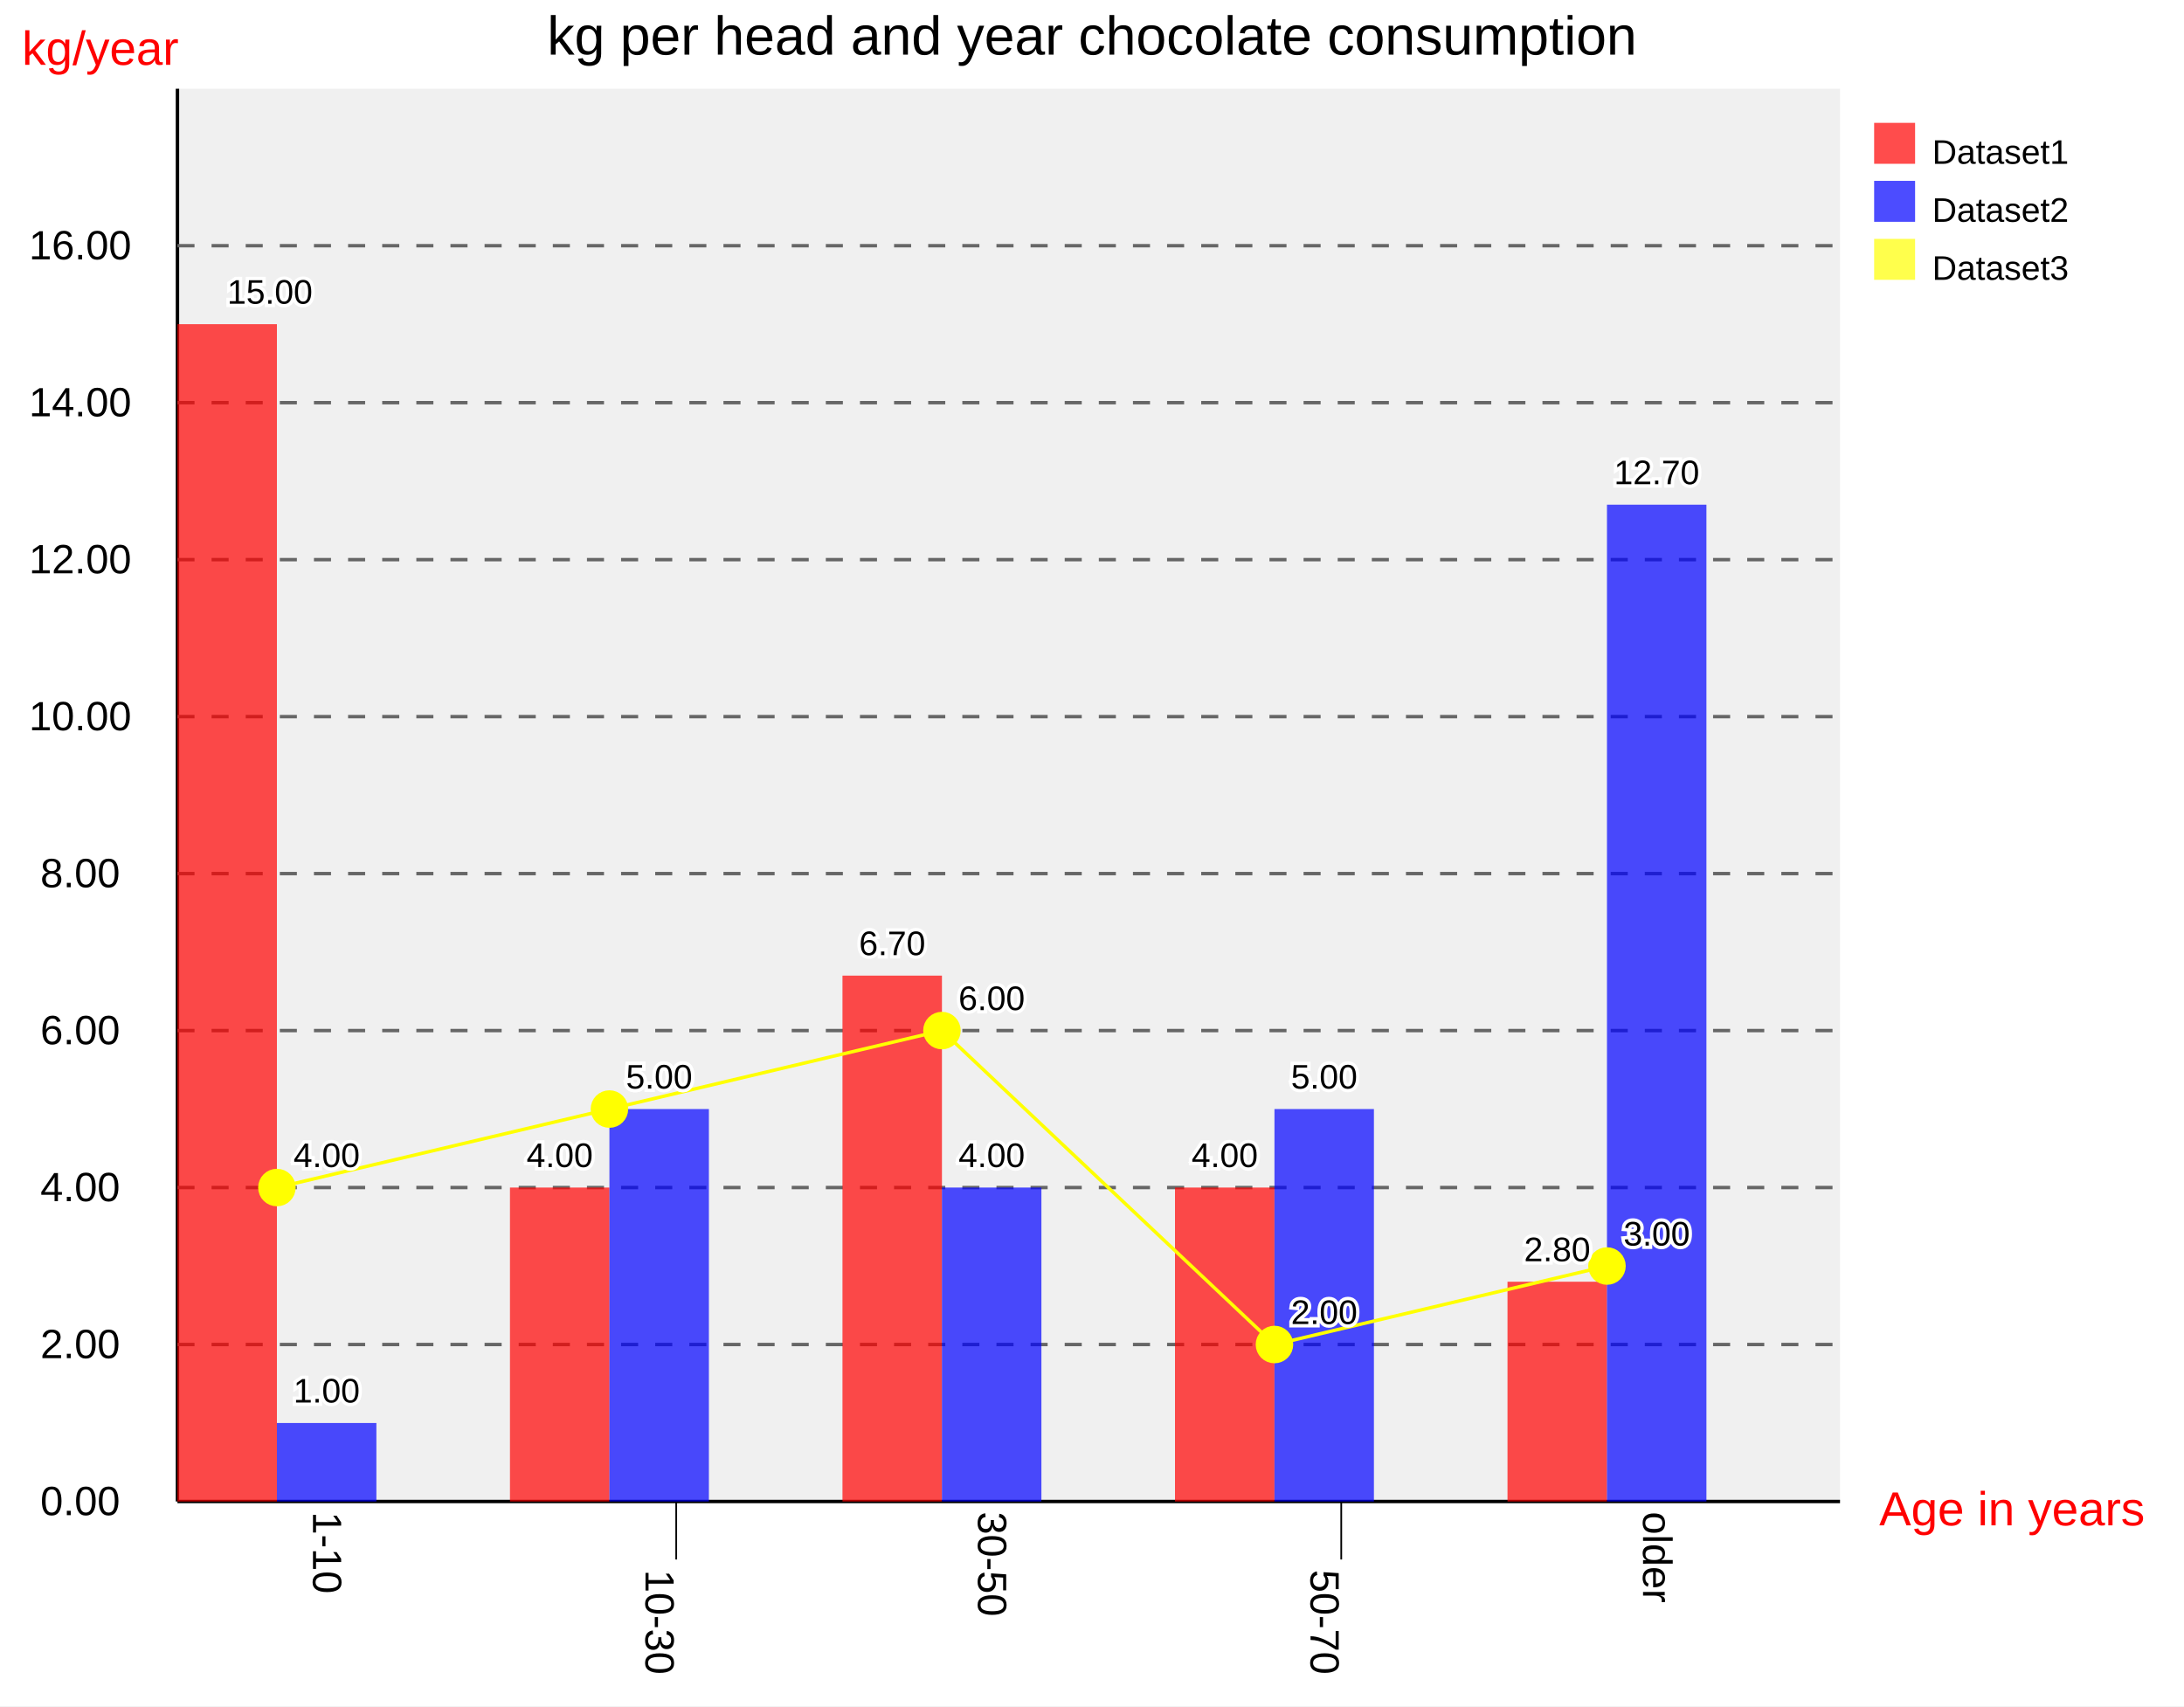
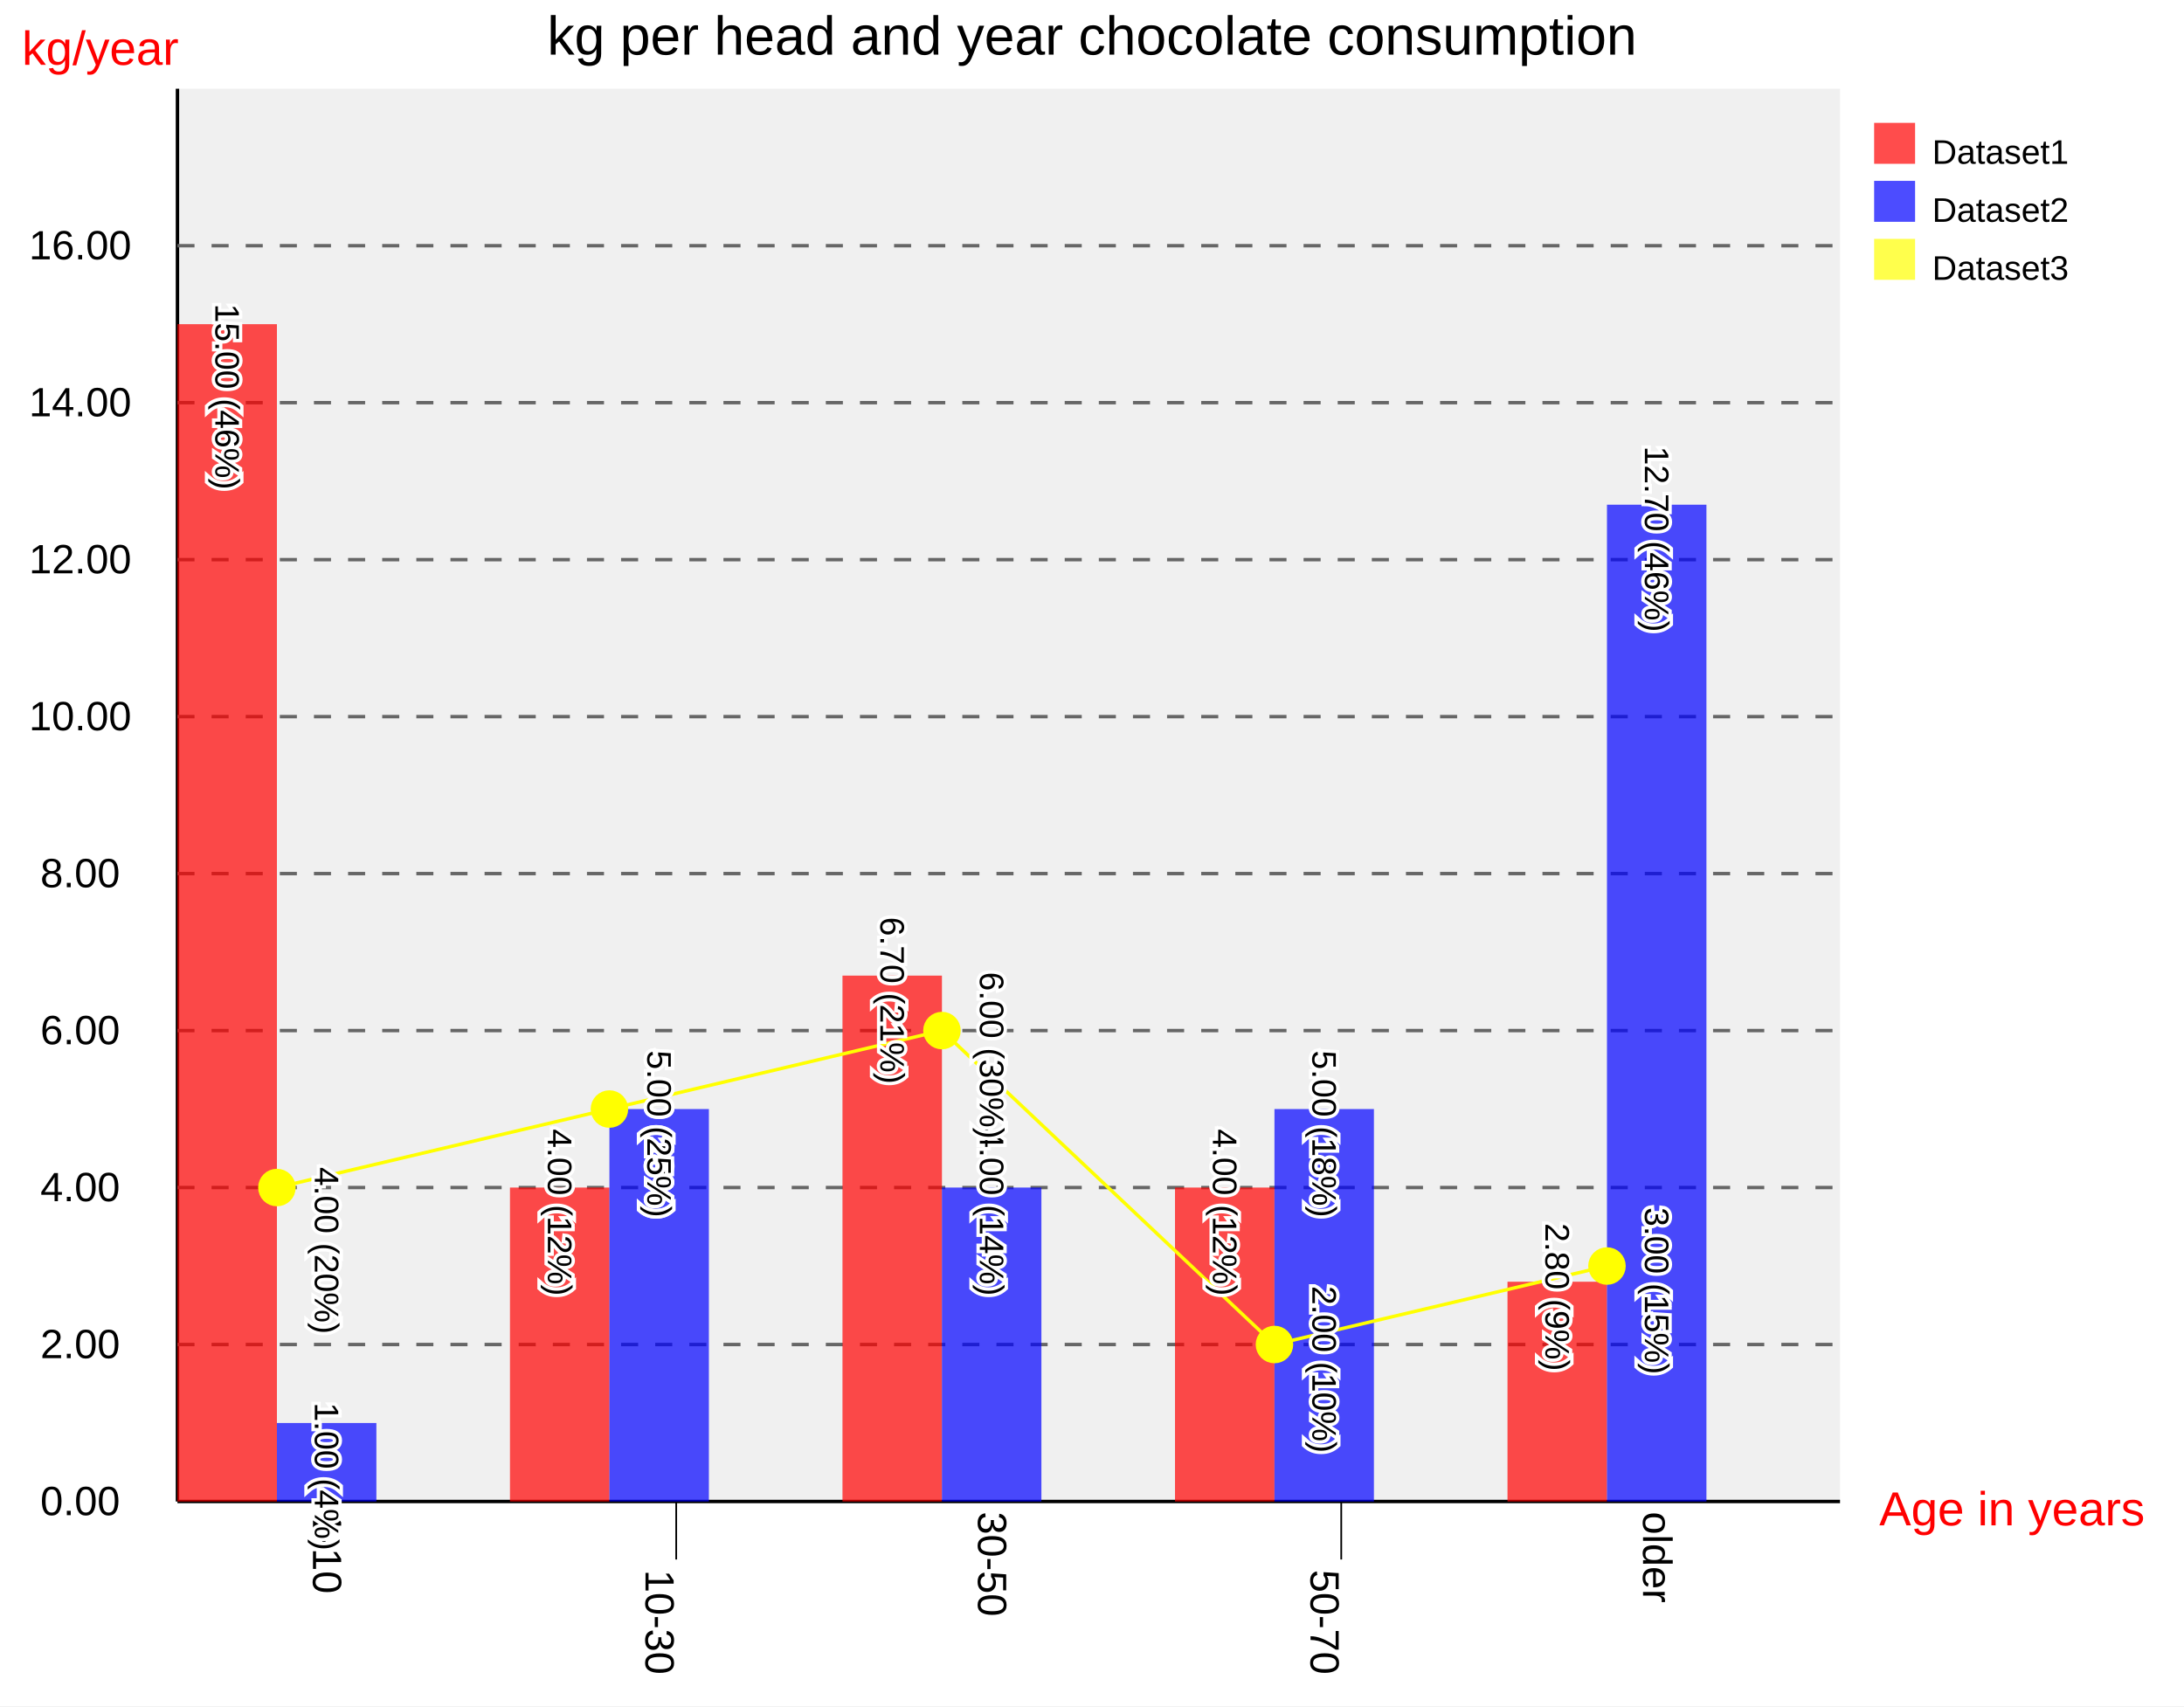
<svg xmlns="http://www.w3.org/2000/svg" xmlns:xlink="http://www.w3.org/1999/xlink" width="640" height="500" viewBox="0 0 640 500">
  <defs />
  <rect width="640" height="500" x="0" y="0" class="svgBackground" style="fill:#ffffff;" />
  <g transform="translate( 52.0 26 )">
    <rect x="0" y="0" width="487.2" height="414.0" class="graphBackground" style="fill:#f0f0f0;" />
    <path d="M 0 414.0 h487.2" class="axis" id="yAxis" style="stroke: #000000; stroke-width: 1px;" />
    <path d="M 0.0 0 v414.0" class="axis" id="xAxis" style="stroke: #000000; stroke-width: 1px;" />
    <text class="xAxisLabels" x="48.72" y="429.0" transform="rotate( 90 48.72 417.0 ) translate( 0 -3 )" style="text-anchor: middle; fill: #000000; font-size: 12px; font-family: &quot;Arial&quot;, sans-serif; font-weight: normal;text-anchor: start">1-10</text>
    <text class="xAxisLabels" x="146.16" y="446.0" transform="rotate( 90 146.16 434.0 ) translate( 0 -3 )" style="text-anchor: middle; fill: #000000; font-size: 12px; font-family: &quot;Arial&quot;, sans-serif; font-weight: normal;text-anchor: start">10-30</text>
    <path d="M146.16 414.0 v17" class="staggerGuideLine" style="fill: none; stroke: #000000; stroke-width: 0.5px;" />
    <text class="xAxisLabels" x="243.6" y="429.0" transform="rotate( 90 243.6 417.0 ) translate( 0 -3 )" style="text-anchor: middle; fill: #000000; font-size: 12px; font-family: &quot;Arial&quot;, sans-serif; font-weight: normal;text-anchor: start">30-50</text>
    <text class="xAxisLabels" x="341.04" y="446.0" transform="rotate( 90 341.04 434.0 ) translate( 0 -3 )" style="text-anchor: middle; fill: #000000; font-size: 12px; font-family: &quot;Arial&quot;, sans-serif; font-weight: normal;text-anchor: start">50-70</text>
    <path d="M341.04 414.0 v17" class="staggerGuideLine" style="fill: none; stroke: #000000; stroke-width: 0.5px;" />
    <text class="xAxisLabels" x="438.48" y="429.0" transform="rotate( 90 438.48 417.0 ) translate( 0 -3 )" style="text-anchor: middle; fill: #000000; font-size: 12px; font-family: &quot;Arial&quot;, sans-serif; font-weight: normal;text-anchor: start">older</text>
    <text x="-16.5" y="418.0" class="yAxisLabels" style="text-anchor: end; fill: #000000; font-size: 12px; font-family: &quot;Arial&quot;, sans-serif; font-weight: normal;text-anchor: middle" transform="translate( -12 0 ) rotate( 0 -16.5 418.0 ) ">0.00</text>
    <text x="-16.5" y="372.0" class="yAxisLabels" style="text-anchor: end; fill: #000000; font-size: 12px; font-family: &quot;Arial&quot;, sans-serif; font-weight: normal;text-anchor: middle" transform="translate( -12 0 ) rotate( 0 -16.5 372.0 ) ">2.00</text>
    <path d="M0 368.0 h487.2" class="guideLines" style="stroke: #666666; stroke-width: 1px; stroke-dasharray: 5 5;" />
    <text x="-16.5" y="326.0" class="yAxisLabels" style="text-anchor: end; fill: #000000; font-size: 12px; font-family: &quot;Arial&quot;, sans-serif; font-weight: normal;text-anchor: middle" transform="translate( -12 0 ) rotate( 0 -16.5 326.0 ) ">4.00</text>
    <path d="M0 322.0 h487.2" class="guideLines" style="stroke: #666666; stroke-width: 1px; stroke-dasharray: 5 5;" />
    <text x="-16.5" y="280.0" class="yAxisLabels" style="text-anchor: end; fill: #000000; font-size: 12px; font-family: &quot;Arial&quot;, sans-serif; font-weight: normal;text-anchor: middle" transform="translate( -12 0 ) rotate( 0 -16.5 280.0 ) ">6.00</text>
    <path d="M0 276.0 h487.2" class="guideLines" style="stroke: #666666; stroke-width: 1px; stroke-dasharray: 5 5;" />
    <text x="-16.5" y="234.0" class="yAxisLabels" style="text-anchor: end; fill: #000000; font-size: 12px; font-family: &quot;Arial&quot;, sans-serif; font-weight: normal;text-anchor: middle" transform="translate( -12 0 ) rotate( 0 -16.5 234.0 ) ">8.00</text>
    <path d="M0 230.0 h487.2" class="guideLines" style="stroke: #666666; stroke-width: 1px; stroke-dasharray: 5 5;" />
    <text x="-16.5" y="188.0" class="yAxisLabels" style="text-anchor: end; fill: #000000; font-size: 12px; font-family: &quot;Arial&quot;, sans-serif; font-weight: normal;text-anchor: middle" transform="translate( -12 0 ) rotate( 0 -16.5 188.0 ) ">10.00</text>
    <path d="M0 184.0 h487.2" class="guideLines" style="stroke: #666666; stroke-width: 1px; stroke-dasharray: 5 5;" />
    <text x="-16.5" y="142.0" class="yAxisLabels" style="text-anchor: end; fill: #000000; font-size: 12px; font-family: &quot;Arial&quot;, sans-serif; font-weight: normal;text-anchor: middle" transform="translate( -12 0 ) rotate( 0 -16.5 142.0 ) ">12.00</text>
    <path d="M0 138.0 h487.2" class="guideLines" style="stroke: #666666; stroke-width: 1px; stroke-dasharray: 5 5;" />
    <text x="-16.5" y="96.0" class="yAxisLabels" style="text-anchor: end; fill: #000000; font-size: 12px; font-family: &quot;Arial&quot;, sans-serif; font-weight: normal;text-anchor: middle" transform="translate( -12 0 ) rotate( 0 -16.5 96.0 ) ">14.00</text>
    <path d="M0 92.0 h487.2" class="guideLines" style="stroke: #666666; stroke-width: 1px; stroke-dasharray: 5 5;" />
    <text x="-16.5" y="50.0" class="yAxisLabels" style="text-anchor: end; fill: #000000; font-size: 12px; font-family: &quot;Arial&quot;, sans-serif; font-weight: normal;text-anchor: middle" transform="translate( -12 0 ) rotate( 0 -16.5 50.0 ) ">16.00</text>
    <path d="M0 46.0 h487.2" class="guideLines" style="stroke: #666666; stroke-width: 1px; stroke-dasharray: 5 5;" />
    <rect x="0.0" y="69.0" width="29.147" height="345.0" class="fill1" style="fill: #ff0000; fill-opacity: 0.7; stroke: none; stroke-width: 0.5px;" />
    <rect x="29.147" y="391.0" width="29.147" height="23.0" class="fill2" style="fill: #0000ff; fill-opacity: 0.7; stroke: none; stroke-width: 1px;" />
    <rect x="97.44" y="322.0" width="29.147" height="92.0" class="fill1" style="fill: #ff0000; fill-opacity: 0.7; stroke: none; stroke-width: 0.5px;" />
    <rect x="126.587" y="299.0" width="29.147" height="115.0" class="fill2" style="fill: #0000ff; fill-opacity: 0.7; stroke: none; stroke-width: 1px;" />
    <rect x="194.88" y="259.9" width="29.147" height="154.1" class="fill1" style="fill: #ff0000; fill-opacity: 0.7; stroke: none; stroke-width: 0.5px;" />
    <rect x="224.027" y="322.0" width="29.147" height="92.0" class="fill2" style="fill: #0000ff; fill-opacity: 0.7; stroke: none; stroke-width: 1px;" />
    <rect x="292.32" y="322.0" width="29.147" height="92.0" class="fill1" style="fill: #ff0000; fill-opacity: 0.7; stroke: none; stroke-width: 0.5px;" />
    <rect x="321.467" y="299.0" width="29.147" height="115.0" class="fill2" style="fill: #0000ff; fill-opacity: 0.7; stroke: none; stroke-width: 1px;" />
    <rect x="389.76" y="349.6" width="29.147" height="64.4" class="fill1" style="fill: #ff0000; fill-opacity: 0.7; stroke: none; stroke-width: 0.5px;" />
    <rect x="418.907" y="121.9" width="29.147" height="292.1" class="fill2" style="fill: #0000ff; fill-opacity: 0.7; stroke: none; stroke-width: 1px;" />
-     <polyline points="29.147,322.0 126.587,299.0 224.027,276.0 321.467,368.0 418.907,345.0" fill="none" stroke="#ffff00" id="time" />
+     <polyline points="29.147,322.0 126.587,299.0 224.027,276.0 321.467,368.0 418.907,345.0" fill="none" stroke="#ffff00" id="time" writing-mode="horizontal-tb" />
    <circle cx="29.147" cy="322.0" r="3" stroke="#ffff00" stroke-width="5" fill="#ffff00" />
    <circle cx="126.587" cy="299.0" r="3" stroke="#ffff00" stroke-width="5" fill="#ffff00" />
    <circle cx="224.027" cy="276.0" r="3" stroke="#ffff00" stroke-width="5" fill="#ffff00" />
    <circle cx="321.467" cy="368.0" r="3" stroke="#ffff00" stroke-width="5" fill="#ffff00" />
    <circle cx="418.907" cy="345.0" r="3" stroke="#ffff00" stroke-width="5" fill="#ffff00" />
    <g>
-       <text x="14.573" y="63.0" class="dataPointLabelBackground" style="fill: #000000; text-anchor:middle; font-size: 10px; font-family: &quot;Arial&quot;, sans-serif; font-weight: normal;; stroke: #ffffff; stroke-width: 2;text-anchor: start;">15.00</text>
-       <text x="14.573" y="63.0" class="dataPointLabel" style="fill: #000000; text-anchor:middle; font-size: 10px; font-family: &quot;Arial&quot;, sans-serif; font-weight: normal;text-anchor: start;">15.00</text>
-       <g id="70226188204940" visibility="hidden">
-         <text x="19.573" y="57.0" class="dataPointPopupMask" style="fill: #000000; text-anchor:middle; font-size: 10px; font-family: &quot;Arial&quot;, sans-serif; font-weight: normal;; stroke: white; stroke-width: 7;text-anchor: start;">15.00</text>
-         <text x="19.573" y="57.0" class="dataPointPopup" style="fill: #000000; text-anchor:middle; font-size: 10px; font-family: &quot;Arial&quot;, sans-serif; font-weight: normal;; fill: black; stroke-width: 2;text-anchor: start;">15.00</text>
+       <text x="14.573" y="63.0" class="dataPointLabelBackground" style="fill: #000000; text-anchor: end; text-align: center; writing-mode: vertical-rl; font-size: 10px; font-family: &quot;Arial&quot;, sans-serif; font-weight: normal;; stroke: #ffffff; stroke-width: 2;text-anchor: start;">15.00 (46%)</text>
+       <text x="14.573" y="63.0" class="dataPointLabel" style="fill: #000000; text-anchor: end; text-align: center; writing-mode: vertical-rl; font-size: 10px; font-family: &quot;Arial&quot;, sans-serif; font-weight: normal;text-anchor: start;">15.00 (46%)</text>
+       <g id="70237786147880" visibility="hidden">
+         <text x="19.573" y="57.0" class="dataPointPopupMask" style="fill: #000000; text-anchor: end; text-align: center; writing-mode: vertical-rl; font-size: 10px; font-family: &quot;Arial&quot;, sans-serif; font-weight: normal;; stroke: white; stroke-width: 7;text-anchor: start;">15.00 (46%)</text>
+         <text x="19.573" y="57.0" class="dataPointPopup" style="fill: #000000; text-anchor: end; text-align: center; writing-mode: vertical-rl; font-size: 10px; font-family: &quot;Arial&quot;, sans-serif; font-weight: normal;; fill: black; stroke-width: 2;text-anchor: start;">15.00 (46%)</text>
      </g>
      <a xlink:href="">
        <circle cx="14.573" cy="69.0" r="10" style="opacity: 0" />
      </a>
-       <text x="43.72" y="385.0" class="dataPointLabelBackground" style="fill: #000000; text-anchor:middle; font-size: 10px; font-family: &quot;Arial&quot;, sans-serif; font-weight: normal;; stroke: #ffffff; stroke-width: 2;">1.00</text>
-       <text x="43.72" y="385.0" class="dataPointLabel" style="fill: #000000; text-anchor:middle; font-size: 10px; font-family: &quot;Arial&quot;, sans-serif; font-weight: normal;">1.00</text>
-       <g id="70226188318420" visibility="hidden">
-         <text x="48.72" y="379.0" class="dataPointPopupMask" style="fill: #000000; text-anchor:middle; font-size: 10px; font-family: &quot;Arial&quot;, sans-serif; font-weight: normal;; stroke: white; stroke-width: 7;text-anchor: start;">1.00</text>
-         <text x="48.72" y="379.0" class="dataPointPopup" style="fill: #000000; text-anchor:middle; font-size: 10px; font-family: &quot;Arial&quot;, sans-serif; font-weight: normal;; fill: black; stroke-width: 2;text-anchor: start;">1.00</text>
+       <text x="43.72" y="385.0" class="dataPointLabelBackground" style="fill: #000000; text-anchor: end; text-align: center; writing-mode: vertical-rl; font-size: 10px; font-family: &quot;Arial&quot;, sans-serif; font-weight: normal;; stroke: #ffffff; stroke-width: 2;text-anchor: start;">1.00 (4%)</text>
+       <text x="43.72" y="385.0" class="dataPointLabel" style="fill: #000000; text-anchor: end; text-align: center; writing-mode: vertical-rl; font-size: 10px; font-family: &quot;Arial&quot;, sans-serif; font-weight: normal;text-anchor: start;">1.00 (4%)</text>
+       <g id="70237786064600" visibility="hidden">
+         <text x="48.72" y="379.0" class="dataPointPopupMask" style="fill: #000000; text-anchor: end; text-align: center; writing-mode: vertical-rl; font-size: 10px; font-family: &quot;Arial&quot;, sans-serif; font-weight: normal;; stroke: white; stroke-width: 7;text-anchor: start;">1.00 (4%)</text>
+         <text x="48.72" y="379.0" class="dataPointPopup" style="fill: #000000; text-anchor: end; text-align: center; writing-mode: vertical-rl; font-size: 10px; font-family: &quot;Arial&quot;, sans-serif; font-weight: normal;; fill: black; stroke-width: 2;text-anchor: start;">1.00 (4%)</text>
      </g>
      <a xlink:href="">
        <circle cx="43.72" cy="391.0" r="10" style="opacity: 0" />
      </a>
-       <text x="43.72" y="316.0" class="dataPointLabelBackground" style="fill: #000000; text-anchor:middle; font-size: 10px; font-family: &quot;Arial&quot;, sans-serif; font-weight: normal;; stroke: #ffffff; stroke-width: 2;">4.00</text>
-       <text x="43.72" y="316.0" class="dataPointLabel" style="fill: #000000; text-anchor:middle; font-size: 10px; font-family: &quot;Arial&quot;, sans-serif; font-weight: normal;">4.00</text>
-       <g id="70226188252880" visibility="hidden">
-         <text x="48.72" y="310.0" class="dataPointPopupMask" style="fill: #000000; text-anchor:middle; font-size: 10px; font-family: &quot;Arial&quot;, sans-serif; font-weight: normal;; stroke: white; stroke-width: 7;text-anchor: start;">4.00</text>
-         <text x="48.72" y="310.0" class="dataPointPopup" style="fill: #000000; text-anchor:middle; font-size: 10px; font-family: &quot;Arial&quot;, sans-serif; font-weight: normal;; fill: black; stroke-width: 2;text-anchor: start;">4.00</text>
+       <text x="43.72" y="316.0" class="dataPointLabelBackground" style="fill: #000000; text-anchor: end; text-align: center; writing-mode: vertical-rl; font-size: 10px; font-family: &quot;Arial&quot;, sans-serif; font-weight: normal;; stroke: #ffffff; stroke-width: 2;text-anchor: start;">4.00 (20%)</text>
+       <text x="43.72" y="316.0" class="dataPointLabel" style="fill: #000000; text-anchor: end; text-align: center; writing-mode: vertical-rl; font-size: 10px; font-family: &quot;Arial&quot;, sans-serif; font-weight: normal;text-anchor: start;">4.00 (20%)</text>
+       <g id="70237785900680" visibility="hidden">
+         <text x="48.72" y="310.0" class="dataPointPopupMask" style="fill: #000000; text-anchor: end; text-align: center; writing-mode: vertical-rl; font-size: 10px; font-family: &quot;Arial&quot;, sans-serif; font-weight: normal;; stroke: white; stroke-width: 7;text-anchor: start;">4.00 (20%)</text>
+         <text x="48.72" y="310.0" class="dataPointPopup" style="fill: #000000; text-anchor: end; text-align: center; writing-mode: vertical-rl; font-size: 10px; font-family: &quot;Arial&quot;, sans-serif; font-weight: normal;; fill: black; stroke-width: 2;text-anchor: start;">4.00 (20%)</text>
      </g>
      <a xlink:href="">
        <circle cx="43.72" cy="322.0" r="10" style="opacity: 0" />
      </a>
-       <text x="112.013" y="316.0" class="dataPointLabelBackground" style="fill: #000000; text-anchor:middle; font-size: 10px; font-family: &quot;Arial&quot;, sans-serif; font-weight: normal;; stroke: #ffffff; stroke-width: 2;">4.00</text>
-       <text x="112.013" y="316.0" class="dataPointLabel" style="fill: #000000; text-anchor:middle; font-size: 10px; font-family: &quot;Arial&quot;, sans-serif; font-weight: normal;">4.00</text>
-       <g id="70226189820520" visibility="hidden">
-         <text x="117.013" y="310.0" class="dataPointPopupMask" style="fill: #000000; text-anchor:middle; font-size: 10px; font-family: &quot;Arial&quot;, sans-serif; font-weight: normal;; stroke: white; stroke-width: 7;text-anchor: start;">4.00</text>
-         <text x="117.013" y="310.0" class="dataPointPopup" style="fill: #000000; text-anchor:middle; font-size: 10px; font-family: &quot;Arial&quot;, sans-serif; font-weight: normal;; fill: black; stroke-width: 2;text-anchor: start;">4.00</text>
+       <text x="112.013" y="316.0" class="dataPointLabelBackground" style="fill: #000000; text-anchor: end; text-align: center; writing-mode: vertical-rl; font-size: 10px; font-family: &quot;Arial&quot;, sans-serif; font-weight: normal;; stroke: #ffffff; stroke-width: 2;">4.00 (12%)</text>
+       <text x="112.013" y="316.0" class="dataPointLabel" style="fill: #000000; text-anchor: end; text-align: center; writing-mode: vertical-rl; font-size: 10px; font-family: &quot;Arial&quot;, sans-serif; font-weight: normal;">4.00 (12%)</text>
+       <g id="70237785579900" visibility="hidden">
+         <text x="117.013" y="310.0" class="dataPointPopupMask" style="fill: #000000; text-anchor: end; text-align: center; writing-mode: vertical-rl; font-size: 10px; font-family: &quot;Arial&quot;, sans-serif; font-weight: normal;; stroke: white; stroke-width: 7;text-anchor: start;">4.00 (12%)</text>
+         <text x="117.013" y="310.0" class="dataPointPopup" style="fill: #000000; text-anchor: end; text-align: center; writing-mode: vertical-rl; font-size: 10px; font-family: &quot;Arial&quot;, sans-serif; font-weight: normal;; fill: black; stroke-width: 2;text-anchor: start;">4.00 (12%)</text>
      </g>
      <a xlink:href="">
        <circle cx="112.013" cy="322.0" r="10" style="opacity: 0" />
      </a>
-       <text x="141.16" y="293.0" class="dataPointLabelBackground" style="fill: #000000; text-anchor:middle; font-size: 10px; font-family: &quot;Arial&quot;, sans-serif; font-weight: normal;; stroke: #ffffff; stroke-width: 2;">5.00</text>
-       <text x="141.16" y="293.0" class="dataPointLabel" style="fill: #000000; text-anchor:middle; font-size: 10px; font-family: &quot;Arial&quot;, sans-serif; font-weight: normal;">5.00</text>
-       <g id="70226189760420" visibility="hidden">
-         <text x="146.16" y="287.0" class="dataPointPopupMask" style="fill: #000000; text-anchor:middle; font-size: 10px; font-family: &quot;Arial&quot;, sans-serif; font-weight: normal;; stroke: white; stroke-width: 7;text-anchor: start;">5.00</text>
-         <text x="146.16" y="287.0" class="dataPointPopup" style="fill: #000000; text-anchor:middle; font-size: 10px; font-family: &quot;Arial&quot;, sans-serif; font-weight: normal;; fill: black; stroke-width: 2;text-anchor: start;">5.00</text>
+       <text x="141.16" y="293.0" class="dataPointLabelBackground" style="fill: #000000; text-anchor: end; text-align: center; writing-mode: vertical-rl; font-size: 10px; font-family: &quot;Arial&quot;, sans-serif; font-weight: normal;; stroke: #ffffff; stroke-width: 2;">5.00 (18%)</text>
+       <text x="141.16" y="293.0" class="dataPointLabel" style="fill: #000000; text-anchor: end; text-align: center; writing-mode: vertical-rl; font-size: 10px; font-family: &quot;Arial&quot;, sans-serif; font-weight: normal;">5.00 (18%)</text>
+       <g id="70237785488740" visibility="hidden">
+         <text x="146.16" y="287.0" class="dataPointPopupMask" style="fill: #000000; text-anchor: end; text-align: center; writing-mode: vertical-rl; font-size: 10px; font-family: &quot;Arial&quot;, sans-serif; font-weight: normal;; stroke: white; stroke-width: 7;text-anchor: start;">5.00 (18%)</text>
+         <text x="146.16" y="287.0" class="dataPointPopup" style="fill: #000000; text-anchor: end; text-align: center; writing-mode: vertical-rl; font-size: 10px; font-family: &quot;Arial&quot;, sans-serif; font-weight: normal;; fill: black; stroke-width: 2;text-anchor: start;">5.00 (18%)</text>
      </g>
      <a xlink:href="">
        <circle cx="141.16" cy="299.0" r="10" style="opacity: 0" />
      </a>
-       <text x="141.16" y="293.0" class="dataPointLabelBackground" style="fill: #000000; text-anchor:middle; font-size: 10px; font-family: &quot;Arial&quot;, sans-serif; font-weight: normal;; stroke: #ffffff; stroke-width: 2;">5.00</text>
-       <text x="141.16" y="293.0" class="dataPointLabel" style="fill: #000000; text-anchor:middle; font-size: 10px; font-family: &quot;Arial&quot;, sans-serif; font-weight: normal;">5.00</text>
-       <g id="70226189709320" visibility="hidden">
-         <text x="146.16" y="287.0" class="dataPointPopupMask" style="fill: #000000; text-anchor:middle; font-size: 10px; font-family: &quot;Arial&quot;, sans-serif; font-weight: normal;; stroke: white; stroke-width: 7;text-anchor: start;">5.00</text>
-         <text x="146.16" y="287.0" class="dataPointPopup" style="fill: #000000; text-anchor:middle; font-size: 10px; font-family: &quot;Arial&quot;, sans-serif; font-weight: normal;; fill: black; stroke-width: 2;text-anchor: start;">5.00</text>
+       <text x="141.16" y="293.0" class="dataPointLabelBackground" style="fill: #000000; text-anchor: end; text-align: center; writing-mode: vertical-rl; font-size: 10px; font-family: &quot;Arial&quot;, sans-serif; font-weight: normal;; stroke: #ffffff; stroke-width: 2;">5.00 (25%)</text>
+       <text x="141.16" y="293.0" class="dataPointLabel" style="fill: #000000; text-anchor: end; text-align: center; writing-mode: vertical-rl; font-size: 10px; font-family: &quot;Arial&quot;, sans-serif; font-weight: normal;">5.00 (25%)</text>
+       <g id="70237807068900" visibility="hidden">
+         <text x="146.16" y="287.0" class="dataPointPopupMask" style="fill: #000000; text-anchor: end; text-align: center; writing-mode: vertical-rl; font-size: 10px; font-family: &quot;Arial&quot;, sans-serif; font-weight: normal;; stroke: white; stroke-width: 7;text-anchor: start;">5.00 (25%)</text>
+         <text x="146.16" y="287.0" class="dataPointPopup" style="fill: #000000; text-anchor: end; text-align: center; writing-mode: vertical-rl; font-size: 10px; font-family: &quot;Arial&quot;, sans-serif; font-weight: normal;; fill: black; stroke-width: 2;text-anchor: start;">5.00 (25%)</text>
      </g>
      <a xlink:href="">
        <circle cx="141.16" cy="299.0" r="10" style="opacity: 0" />
      </a>
-       <text x="209.453" y="253.9" class="dataPointLabelBackground" style="fill: #000000; text-anchor:middle; font-size: 10px; font-family: &quot;Arial&quot;, sans-serif; font-weight: normal;; stroke: #ffffff; stroke-width: 2;">6.70</text>
-       <text x="209.453" y="253.9" class="dataPointLabel" style="fill: #000000; text-anchor:middle; font-size: 10px; font-family: &quot;Arial&quot;, sans-serif; font-weight: normal;">6.70</text>
-       <g id="70226189656280" visibility="hidden">
-         <text x="214.453" y="247.9" class="dataPointPopupMask" style="fill: #000000; text-anchor:middle; font-size: 10px; font-family: &quot;Arial&quot;, sans-serif; font-weight: normal;; stroke: white; stroke-width: 7;text-anchor: start;">6.70</text>
-         <text x="214.453" y="247.9" class="dataPointPopup" style="fill: #000000; text-anchor:middle; font-size: 10px; font-family: &quot;Arial&quot;, sans-serif; font-weight: normal;; fill: black; stroke-width: 2;text-anchor: start;">6.70</text>
+       <text x="209.453" y="253.9" class="dataPointLabelBackground" style="fill: #000000; text-anchor: end; text-align: center; writing-mode: vertical-rl; font-size: 10px; font-family: &quot;Arial&quot;, sans-serif; font-weight: normal;; stroke: #ffffff; stroke-width: 2;">6.70 (21%)</text>
+       <text x="209.453" y="253.9" class="dataPointLabel" style="fill: #000000; text-anchor: end; text-align: center; writing-mode: vertical-rl; font-size: 10px; font-family: &quot;Arial&quot;, sans-serif; font-weight: normal;">6.70 (21%)</text>
+       <g id="70237807008660" visibility="hidden">
+         <text x="214.453" y="247.9" class="dataPointPopupMask" style="fill: #000000; text-anchor: end; text-align: center; writing-mode: vertical-rl; font-size: 10px; font-family: &quot;Arial&quot;, sans-serif; font-weight: normal;; stroke: white; stroke-width: 7;text-anchor: start;">6.70 (21%)</text>
+         <text x="214.453" y="247.9" class="dataPointPopup" style="fill: #000000; text-anchor: end; text-align: center; writing-mode: vertical-rl; font-size: 10px; font-family: &quot;Arial&quot;, sans-serif; font-weight: normal;; fill: black; stroke-width: 2;text-anchor: start;">6.70 (21%)</text>
      </g>
      <a xlink:href="">
        <circle cx="209.453" cy="259.9" r="10" style="opacity: 0" />
      </a>
-       <text x="238.6" y="316.0" class="dataPointLabelBackground" style="fill: #000000; text-anchor:middle; font-size: 10px; font-family: &quot;Arial&quot;, sans-serif; font-weight: normal;; stroke: #ffffff; stroke-width: 2;">4.00</text>
-       <text x="238.6" y="316.0" class="dataPointLabel" style="fill: #000000; text-anchor:middle; font-size: 10px; font-family: &quot;Arial&quot;, sans-serif; font-weight: normal;">4.00</text>
-       <g id="70226189562320" visibility="hidden">
-         <text x="243.6" y="310.0" class="dataPointPopupMask" style="fill: #000000; text-anchor:middle; font-size: 10px; font-family: &quot;Arial&quot;, sans-serif; font-weight: normal;; stroke: white; stroke-width: 7;text-anchor: start;">4.00</text>
-         <text x="243.6" y="310.0" class="dataPointPopup" style="fill: #000000; text-anchor:middle; font-size: 10px; font-family: &quot;Arial&quot;, sans-serif; font-weight: normal;; fill: black; stroke-width: 2;text-anchor: start;">4.00</text>
+       <text x="238.6" y="316.0" class="dataPointLabelBackground" style="fill: #000000; text-anchor: end; text-align: center; writing-mode: vertical-rl; font-size: 10px; font-family: &quot;Arial&quot;, sans-serif; font-weight: normal;; stroke: #ffffff; stroke-width: 2;">4.00 (14%)</text>
+       <text x="238.6" y="316.0" class="dataPointLabel" style="fill: #000000; text-anchor: end; text-align: center; writing-mode: vertical-rl; font-size: 10px; font-family: &quot;Arial&quot;, sans-serif; font-weight: normal;">4.00 (14%)</text>
+       <g id="70237806943240" visibility="hidden">
+         <text x="243.6" y="310.0" class="dataPointPopupMask" style="fill: #000000; text-anchor: end; text-align: center; writing-mode: vertical-rl; font-size: 10px; font-family: &quot;Arial&quot;, sans-serif; font-weight: normal;; stroke: white; stroke-width: 7;text-anchor: start;">4.00 (14%)</text>
+         <text x="243.6" y="310.0" class="dataPointPopup" style="fill: #000000; text-anchor: end; text-align: center; writing-mode: vertical-rl; font-size: 10px; font-family: &quot;Arial&quot;, sans-serif; font-weight: normal;; fill: black; stroke-width: 2;text-anchor: start;">4.00 (14%)</text>
      </g>
      <a xlink:href="">
        <circle cx="238.6" cy="322.0" r="10" style="opacity: 0" />
      </a>
-       <text x="238.6" y="270.0" class="dataPointLabelBackground" style="fill: #000000; text-anchor:middle; font-size: 10px; font-family: &quot;Arial&quot;, sans-serif; font-weight: normal;; stroke: #ffffff; stroke-width: 2;">6.00</text>
-       <text x="238.6" y="270.0" class="dataPointLabel" style="fill: #000000; text-anchor:middle; font-size: 10px; font-family: &quot;Arial&quot;, sans-serif; font-weight: normal;">6.00</text>
-       <g id="70226189514360" visibility="hidden">
-         <text x="243.6" y="264.0" class="dataPointPopupMask" style="fill: #000000; text-anchor:middle; font-size: 10px; font-family: &quot;Arial&quot;, sans-serif; font-weight: normal;; stroke: white; stroke-width: 7;text-anchor: start;">6.00</text>
-         <text x="243.6" y="264.0" class="dataPointPopup" style="fill: #000000; text-anchor:middle; font-size: 10px; font-family: &quot;Arial&quot;, sans-serif; font-weight: normal;; fill: black; stroke-width: 2;text-anchor: start;">6.00</text>
+       <text x="238.6" y="270.0" class="dataPointLabelBackground" style="fill: #000000; text-anchor: end; text-align: center; writing-mode: vertical-rl; font-size: 10px; font-family: &quot;Arial&quot;, sans-serif; font-weight: normal;; stroke: #ffffff; stroke-width: 2;">6.00 (30%)</text>
+       <text x="238.6" y="270.0" class="dataPointLabel" style="fill: #000000; text-anchor: end; text-align: center; writing-mode: vertical-rl; font-size: 10px; font-family: &quot;Arial&quot;, sans-serif; font-weight: normal;">6.00 (30%)</text>
+       <g id="70237806904160" visibility="hidden">
+         <text x="243.6" y="264.0" class="dataPointPopupMask" style="fill: #000000; text-anchor: end; text-align: center; writing-mode: vertical-rl; font-size: 10px; font-family: &quot;Arial&quot;, sans-serif; font-weight: normal;; stroke: white; stroke-width: 7;text-anchor: start;">6.00 (30%)</text>
+         <text x="243.6" y="264.0" class="dataPointPopup" style="fill: #000000; text-anchor: end; text-align: center; writing-mode: vertical-rl; font-size: 10px; font-family: &quot;Arial&quot;, sans-serif; font-weight: normal;; fill: black; stroke-width: 2;text-anchor: start;">6.00 (30%)</text>
      </g>
      <a xlink:href="">
        <circle cx="238.6" cy="276.0" r="10" style="opacity: 0" />
      </a>
-       <text x="306.893" y="316.0" class="dataPointLabelBackground" style="fill: #000000; text-anchor:middle; font-size: 10px; font-family: &quot;Arial&quot;, sans-serif; font-weight: normal;; stroke: #ffffff; stroke-width: 2;">4.00</text>
-       <text x="306.893" y="316.0" class="dataPointLabel" style="fill: #000000; text-anchor:middle; font-size: 10px; font-family: &quot;Arial&quot;, sans-serif; font-weight: normal;">4.00</text>
-       <g id="70226189429800" visibility="hidden">
-         <text x="311.893" y="310.0" class="dataPointPopupMask" style="fill: #000000; text-anchor:middle; font-size: 10px; font-family: &quot;Arial&quot;, sans-serif; font-weight: normal;; stroke: white; stroke-width: 7;text-anchor: start;">4.00</text>
-         <text x="311.893" y="310.0" class="dataPointPopup" style="fill: #000000; text-anchor:middle; font-size: 10px; font-family: &quot;Arial&quot;, sans-serif; font-weight: normal;; fill: black; stroke-width: 2;text-anchor: start;">4.00</text>
+       <text x="306.893" y="316.0" class="dataPointLabelBackground" style="fill: #000000; text-anchor: end; text-align: center; writing-mode: vertical-rl; font-size: 10px; font-family: &quot;Arial&quot;, sans-serif; font-weight: normal;; stroke: #ffffff; stroke-width: 2;">4.00 (12%)</text>
+       <text x="306.893" y="316.0" class="dataPointLabel" style="fill: #000000; text-anchor: end; text-align: center; writing-mode: vertical-rl; font-size: 10px; font-family: &quot;Arial&quot;, sans-serif; font-weight: normal;">4.00 (12%)</text>
+       <g id="70237806810160" visibility="hidden">
+         <text x="311.893" y="310.0" class="dataPointPopupMask" style="fill: #000000; text-anchor: end; text-align: center; writing-mode: vertical-rl; font-size: 10px; font-family: &quot;Arial&quot;, sans-serif; font-weight: normal;; stroke: white; stroke-width: 7;text-anchor: start;">4.00 (12%)</text>
+         <text x="311.893" y="310.0" class="dataPointPopup" style="fill: #000000; text-anchor: end; text-align: center; writing-mode: vertical-rl; font-size: 10px; font-family: &quot;Arial&quot;, sans-serif; font-weight: normal;; fill: black; stroke-width: 2;text-anchor: start;">4.00 (12%)</text>
      </g>
      <a xlink:href="">
        <circle cx="306.893" cy="322.0" r="10" style="opacity: 0" />
      </a>
-       <text x="336.04" y="293.0" class="dataPointLabelBackground" style="fill: #000000; text-anchor:middle; font-size: 10px; font-family: &quot;Arial&quot;, sans-serif; font-weight: normal;; stroke: #ffffff; stroke-width: 2;">5.00</text>
-       <text x="336.04" y="293.0" class="dataPointLabel" style="fill: #000000; text-anchor:middle; font-size: 10px; font-family: &quot;Arial&quot;, sans-serif; font-weight: normal;">5.00</text>
-       <g id="70226189377980" visibility="hidden">
-         <text x="341.04" y="287.0" class="dataPointPopupMask" style="fill: #000000; text-anchor:middle; font-size: 10px; font-family: &quot;Arial&quot;, sans-serif; font-weight: normal;; stroke: white; stroke-width: 7;text-anchor: start;">5.00</text>
-         <text x="341.04" y="287.0" class="dataPointPopup" style="fill: #000000; text-anchor:middle; font-size: 10px; font-family: &quot;Arial&quot;, sans-serif; font-weight: normal;; fill: black; stroke-width: 2;text-anchor: start;">5.00</text>
+       <text x="336.04" y="293.0" class="dataPointLabelBackground" style="fill: #000000; text-anchor: end; text-align: center; writing-mode: vertical-rl; font-size: 10px; font-family: &quot;Arial&quot;, sans-serif; font-weight: normal;; stroke: #ffffff; stroke-width: 2;">5.00 (18%)</text>
+       <text x="336.04" y="293.0" class="dataPointLabel" style="fill: #000000; text-anchor: end; text-align: center; writing-mode: vertical-rl; font-size: 10px; font-family: &quot;Arial&quot;, sans-serif; font-weight: normal;">5.00 (18%)</text>
+       <g id="70237806738020" visibility="hidden">
+         <text x="341.04" y="287.0" class="dataPointPopupMask" style="fill: #000000; text-anchor: end; text-align: center; writing-mode: vertical-rl; font-size: 10px; font-family: &quot;Arial&quot;, sans-serif; font-weight: normal;; stroke: white; stroke-width: 7;text-anchor: start;">5.00 (18%)</text>
+         <text x="341.04" y="287.0" class="dataPointPopup" style="fill: #000000; text-anchor: end; text-align: center; writing-mode: vertical-rl; font-size: 10px; font-family: &quot;Arial&quot;, sans-serif; font-weight: normal;; fill: black; stroke-width: 2;text-anchor: start;">5.00 (18%)</text>
      </g>
      <a xlink:href="">
        <circle cx="336.04" cy="299.0" r="10" style="opacity: 0" />
      </a>
-       <text x="336.04" y="362.0" class="dataPointLabelBackground" style="fill: #000000; text-anchor:middle; font-size: 10px; font-family: &quot;Arial&quot;, sans-serif; font-weight: normal;; stroke: #ffffff; stroke-width: 2;">2.00</text>
-       <text x="336.04" y="362.0" class="dataPointLabel" style="fill: #000000; text-anchor:middle; font-size: 10px; font-family: &quot;Arial&quot;, sans-serif; font-weight: normal;">2.00</text>
-       <g id="70226200938760" visibility="hidden">
-         <text x="341.04" y="356.0" class="dataPointPopupMask" style="fill: #000000; text-anchor:middle; font-size: 10px; font-family: &quot;Arial&quot;, sans-serif; font-weight: normal;; stroke: white; stroke-width: 7;text-anchor: start;">2.00</text>
-         <text x="341.04" y="356.0" class="dataPointPopup" style="fill: #000000; text-anchor:middle; font-size: 10px; font-family: &quot;Arial&quot;, sans-serif; font-weight: normal;; fill: black; stroke-width: 2;text-anchor: start;">2.00</text>
+       <text x="336.04" y="362.0" class="dataPointLabelBackground" style="fill: #000000; text-anchor: end; text-align: center; writing-mode: vertical-rl; font-size: 10px; font-family: &quot;Arial&quot;, sans-serif; font-weight: normal;; stroke: #ffffff; stroke-width: 2;">2.00 (10%)</text>
+       <text x="336.04" y="362.0" class="dataPointLabel" style="fill: #000000; text-anchor: end; text-align: center; writing-mode: vertical-rl; font-size: 10px; font-family: &quot;Arial&quot;, sans-serif; font-weight: normal;">2.00 (10%)</text>
+       <g id="70237794405700" visibility="hidden">
+         <text x="341.04" y="356.0" class="dataPointPopupMask" style="fill: #000000; text-anchor: end; text-align: center; writing-mode: vertical-rl; font-size: 10px; font-family: &quot;Arial&quot;, sans-serif; font-weight: normal;; stroke: white; stroke-width: 7;text-anchor: start;">2.00 (10%)</text>
+         <text x="341.04" y="356.0" class="dataPointPopup" style="fill: #000000; text-anchor: end; text-align: center; writing-mode: vertical-rl; font-size: 10px; font-family: &quot;Arial&quot;, sans-serif; font-weight: normal;; fill: black; stroke-width: 2;text-anchor: start;">2.00 (10%)</text>
      </g>
      <a xlink:href="">
        <circle cx="336.04" cy="368.0" r="10" style="opacity: 0" />
      </a>
-       <text x="404.333" y="343.6" class="dataPointLabelBackground" style="fill: #000000; text-anchor:middle; font-size: 10px; font-family: &quot;Arial&quot;, sans-serif; font-weight: normal;; stroke: #ffffff; stroke-width: 2;">2.80</text>
-       <text x="404.333" y="343.6" class="dataPointLabel" style="fill: #000000; text-anchor:middle; font-size: 10px; font-family: &quot;Arial&quot;, sans-serif; font-weight: normal;">2.80</text>
-       <g id="70226200876700" visibility="hidden">
-         <text x="409.333" y="337.6" class="dataPointPopupMask" style="fill: #000000; text-anchor:middle; font-size: 10px; font-family: &quot;Arial&quot;, sans-serif; font-weight: normal;; stroke: white; stroke-width: 7;text-anchor: start;">2.80</text>
-         <text x="409.333" y="337.6" class="dataPointPopup" style="fill: #000000; text-anchor:middle; font-size: 10px; font-family: &quot;Arial&quot;, sans-serif; font-weight: normal;; fill: black; stroke-width: 2;text-anchor: start;">2.80</text>
+       <text x="404.333" y="343.6" class="dataPointLabelBackground" style="fill: #000000; text-anchor: end; text-align: center; writing-mode: vertical-rl; font-size: 10px; font-family: &quot;Arial&quot;, sans-serif; font-weight: normal;; stroke: #ffffff; stroke-width: 2;">2.80 (9%)</text>
+       <text x="404.333" y="343.6" class="dataPointLabel" style="fill: #000000; text-anchor: end; text-align: center; writing-mode: vertical-rl; font-size: 10px; font-family: &quot;Arial&quot;, sans-serif; font-weight: normal;">2.80 (9%)</text>
+       <g id="70237794342160" visibility="hidden">
+         <text x="409.333" y="337.6" class="dataPointPopupMask" style="fill: #000000; text-anchor: end; text-align: center; writing-mode: vertical-rl; font-size: 10px; font-family: &quot;Arial&quot;, sans-serif; font-weight: normal;; stroke: white; stroke-width: 7;text-anchor: start;">2.80 (9%)</text>
+         <text x="409.333" y="337.6" class="dataPointPopup" style="fill: #000000; text-anchor: end; text-align: center; writing-mode: vertical-rl; font-size: 10px; font-family: &quot;Arial&quot;, sans-serif; font-weight: normal;; fill: black; stroke-width: 2;text-anchor: start;">2.80 (9%)</text>
      </g>
      <a xlink:href="">
        <circle cx="404.333" cy="349.6" r="10" style="opacity: 0" />
      </a>
-       <text x="433.48" y="115.9" class="dataPointLabelBackground" style="fill: #000000; text-anchor:middle; font-size: 10px; font-family: &quot;Arial&quot;, sans-serif; font-weight: normal;; stroke: #ffffff; stroke-width: 2;">12.70</text>
-       <text x="433.48" y="115.9" class="dataPointLabel" style="fill: #000000; text-anchor:middle; font-size: 10px; font-family: &quot;Arial&quot;, sans-serif; font-weight: normal;">12.70</text>
-       <g id="70226205054240" visibility="hidden">
-         <text x="438.48" y="109.9" class="dataPointPopupMask" style="fill: #000000; text-anchor:middle; font-size: 10px; font-family: &quot;Arial&quot;, sans-serif; font-weight: normal;; stroke: white; stroke-width: 7;text-anchor: start;">12.70</text>
-         <text x="438.48" y="109.9" class="dataPointPopup" style="fill: #000000; text-anchor:middle; font-size: 10px; font-family: &quot;Arial&quot;, sans-serif; font-weight: normal;; fill: black; stroke-width: 2;text-anchor: start;">12.70</text>
+       <text x="433.48" y="115.9" class="dataPointLabelBackground" style="fill: #000000; text-anchor: end; text-align: center; writing-mode: vertical-rl; font-size: 10px; font-family: &quot;Arial&quot;, sans-serif; font-weight: normal;; stroke: #ffffff; stroke-width: 2;text-anchor: end;">12.70 (46%)</text>
+       <text x="433.48" y="115.9" class="dataPointLabel" style="fill: #000000; text-anchor: end; text-align: center; writing-mode: vertical-rl; font-size: 10px; font-family: &quot;Arial&quot;, sans-serif; font-weight: normal;text-anchor: end;">12.70 (46%)</text>
+       <g id="70237794273580" visibility="hidden">
+         <text x="428.48" y="109.9" class="dataPointPopupMask" style="fill: #000000; text-anchor: end; text-align: center; writing-mode: vertical-rl; font-size: 10px; font-family: &quot;Arial&quot;, sans-serif; font-weight: normal;; stroke: white; stroke-width: 7;text-anchor: end;">12.70 (46%)</text>
+         <text x="428.48" y="109.9" class="dataPointPopup" style="fill: #000000; text-anchor: end; text-align: center; writing-mode: vertical-rl; font-size: 10px; font-family: &quot;Arial&quot;, sans-serif; font-weight: normal;; fill: black; stroke-width: 2;text-anchor: end;">12.70 (46%)</text>
      </g>
      <a xlink:href="">
        <circle cx="433.48" cy="121.9" r="10" style="opacity: 0" />
      </a>
-       <text x="433.48" y="339.0" class="dataPointLabelBackground" style="fill: #000000; text-anchor:middle; font-size: 10px; font-family: &quot;Arial&quot;, sans-serif; font-weight: normal;; stroke: #ffffff; stroke-width: 2;">3.00</text>
-       <text x="433.48" y="339.0" class="dataPointLabel" style="fill: #000000; text-anchor:middle; font-size: 10px; font-family: &quot;Arial&quot;, sans-serif; font-weight: normal;">3.00</text>
-       <g id="70226196676320" visibility="hidden">
-         <text x="438.48" y="333.0" class="dataPointPopupMask" style="fill: #000000; text-anchor:middle; font-size: 10px; font-family: &quot;Arial&quot;, sans-serif; font-weight: normal;; stroke: white; stroke-width: 7;text-anchor: start;">3.00</text>
-         <text x="438.48" y="333.0" class="dataPointPopup" style="fill: #000000; text-anchor:middle; font-size: 10px; font-family: &quot;Arial&quot;, sans-serif; font-weight: normal;; fill: black; stroke-width: 2;text-anchor: start;">3.00</text>
+       <text x="433.48" y="339.0" class="dataPointLabelBackground" style="fill: #000000; text-anchor: end; text-align: center; writing-mode: vertical-rl; font-size: 10px; font-family: &quot;Arial&quot;, sans-serif; font-weight: normal;; stroke: #ffffff; stroke-width: 2;text-anchor: end;">3.00 (15%)</text>
+       <text x="433.48" y="339.0" class="dataPointLabel" style="fill: #000000; text-anchor: end; text-align: center; writing-mode: vertical-rl; font-size: 10px; font-family: &quot;Arial&quot;, sans-serif; font-weight: normal;text-anchor: end;">3.00 (15%)</text>
+       <g id="70237806681920" visibility="hidden">
+         <text x="428.48" y="333.0" class="dataPointPopupMask" style="fill: #000000; text-anchor: end; text-align: center; writing-mode: vertical-rl; font-size: 10px; font-family: &quot;Arial&quot;, sans-serif; font-weight: normal;; stroke: white; stroke-width: 7;text-anchor: end;">3.00 (15%)</text>
+         <text x="428.48" y="333.0" class="dataPointPopup" style="fill: #000000; text-anchor: end; text-align: center; writing-mode: vertical-rl; font-size: 10px; font-family: &quot;Arial&quot;, sans-serif; font-weight: normal;; fill: black; stroke-width: 2;text-anchor: end;">3.00 (15%)</text>
      </g>
      <a xlink:href="">
        <circle cx="433.48" cy="345.0" r="10" style="opacity: 0" />
      </a>
    </g>
  </g>
  <text x="320" y="16" class="mainTitle" style="text-anchor: middle; fill: #000000; font-size: 16px; font-family: &quot;Arial&quot;, sans-serif; font-weight: normal;">kg per head and year chocolate consumption</text>
  <text x="589.6" y="447.0" class="xAxisTitle" style="text-anchor: middle; fill: #ff0000; font-size: 14px; font-family: &quot;Arial&quot;, sans-serif; font-weight: normal;">Age in years</text>
  <text x="29.4" y="19.0" class="yAxisTitle" style="fill: #ff0000; text-anchor: middle; font-size: 14px; font-family: &quot;Arial&quot;, sans-serif; font-weight: normal;">kg/year</text>
  <g transform="translate(549.2 36)">
    <rect x="0" y="0" width="12" height="12" class="key1" style="fill: #ff0000; fill-opacity: 0.7; stroke: none; stroke-width: 0.5px;" />
    <text x="17" y="12" class="keyText" style="fill: #000000; text-anchor:start; font-size: 10px; font-family: &quot;Arial&quot;, sans-serif; font-weight: normal;">Dataset1</text>
    <rect x="0" y="17" width="12" height="12" class="key2" style="fill: #0000ff; fill-opacity: 0.7; stroke: none; stroke-width: 1px;" />
    <text x="17" y="29" class="keyText" style="fill: #000000; text-anchor:start; font-size: 10px; font-family: &quot;Arial&quot;, sans-serif; font-weight: normal;">Dataset2</text>
    <rect x="0" y="34" width="12" height="12" class="key3" style="fill: #ffff00; fill-opacity: 0.7; stroke: none; stroke-width: 1px;" />
    <text x="17" y="46" class="keyText" style="fill: #000000; text-anchor:start; font-size: 10px; font-family: &quot;Arial&quot;, sans-serif; font-weight: normal;">Dataset3</text>
  </g>
</svg>
